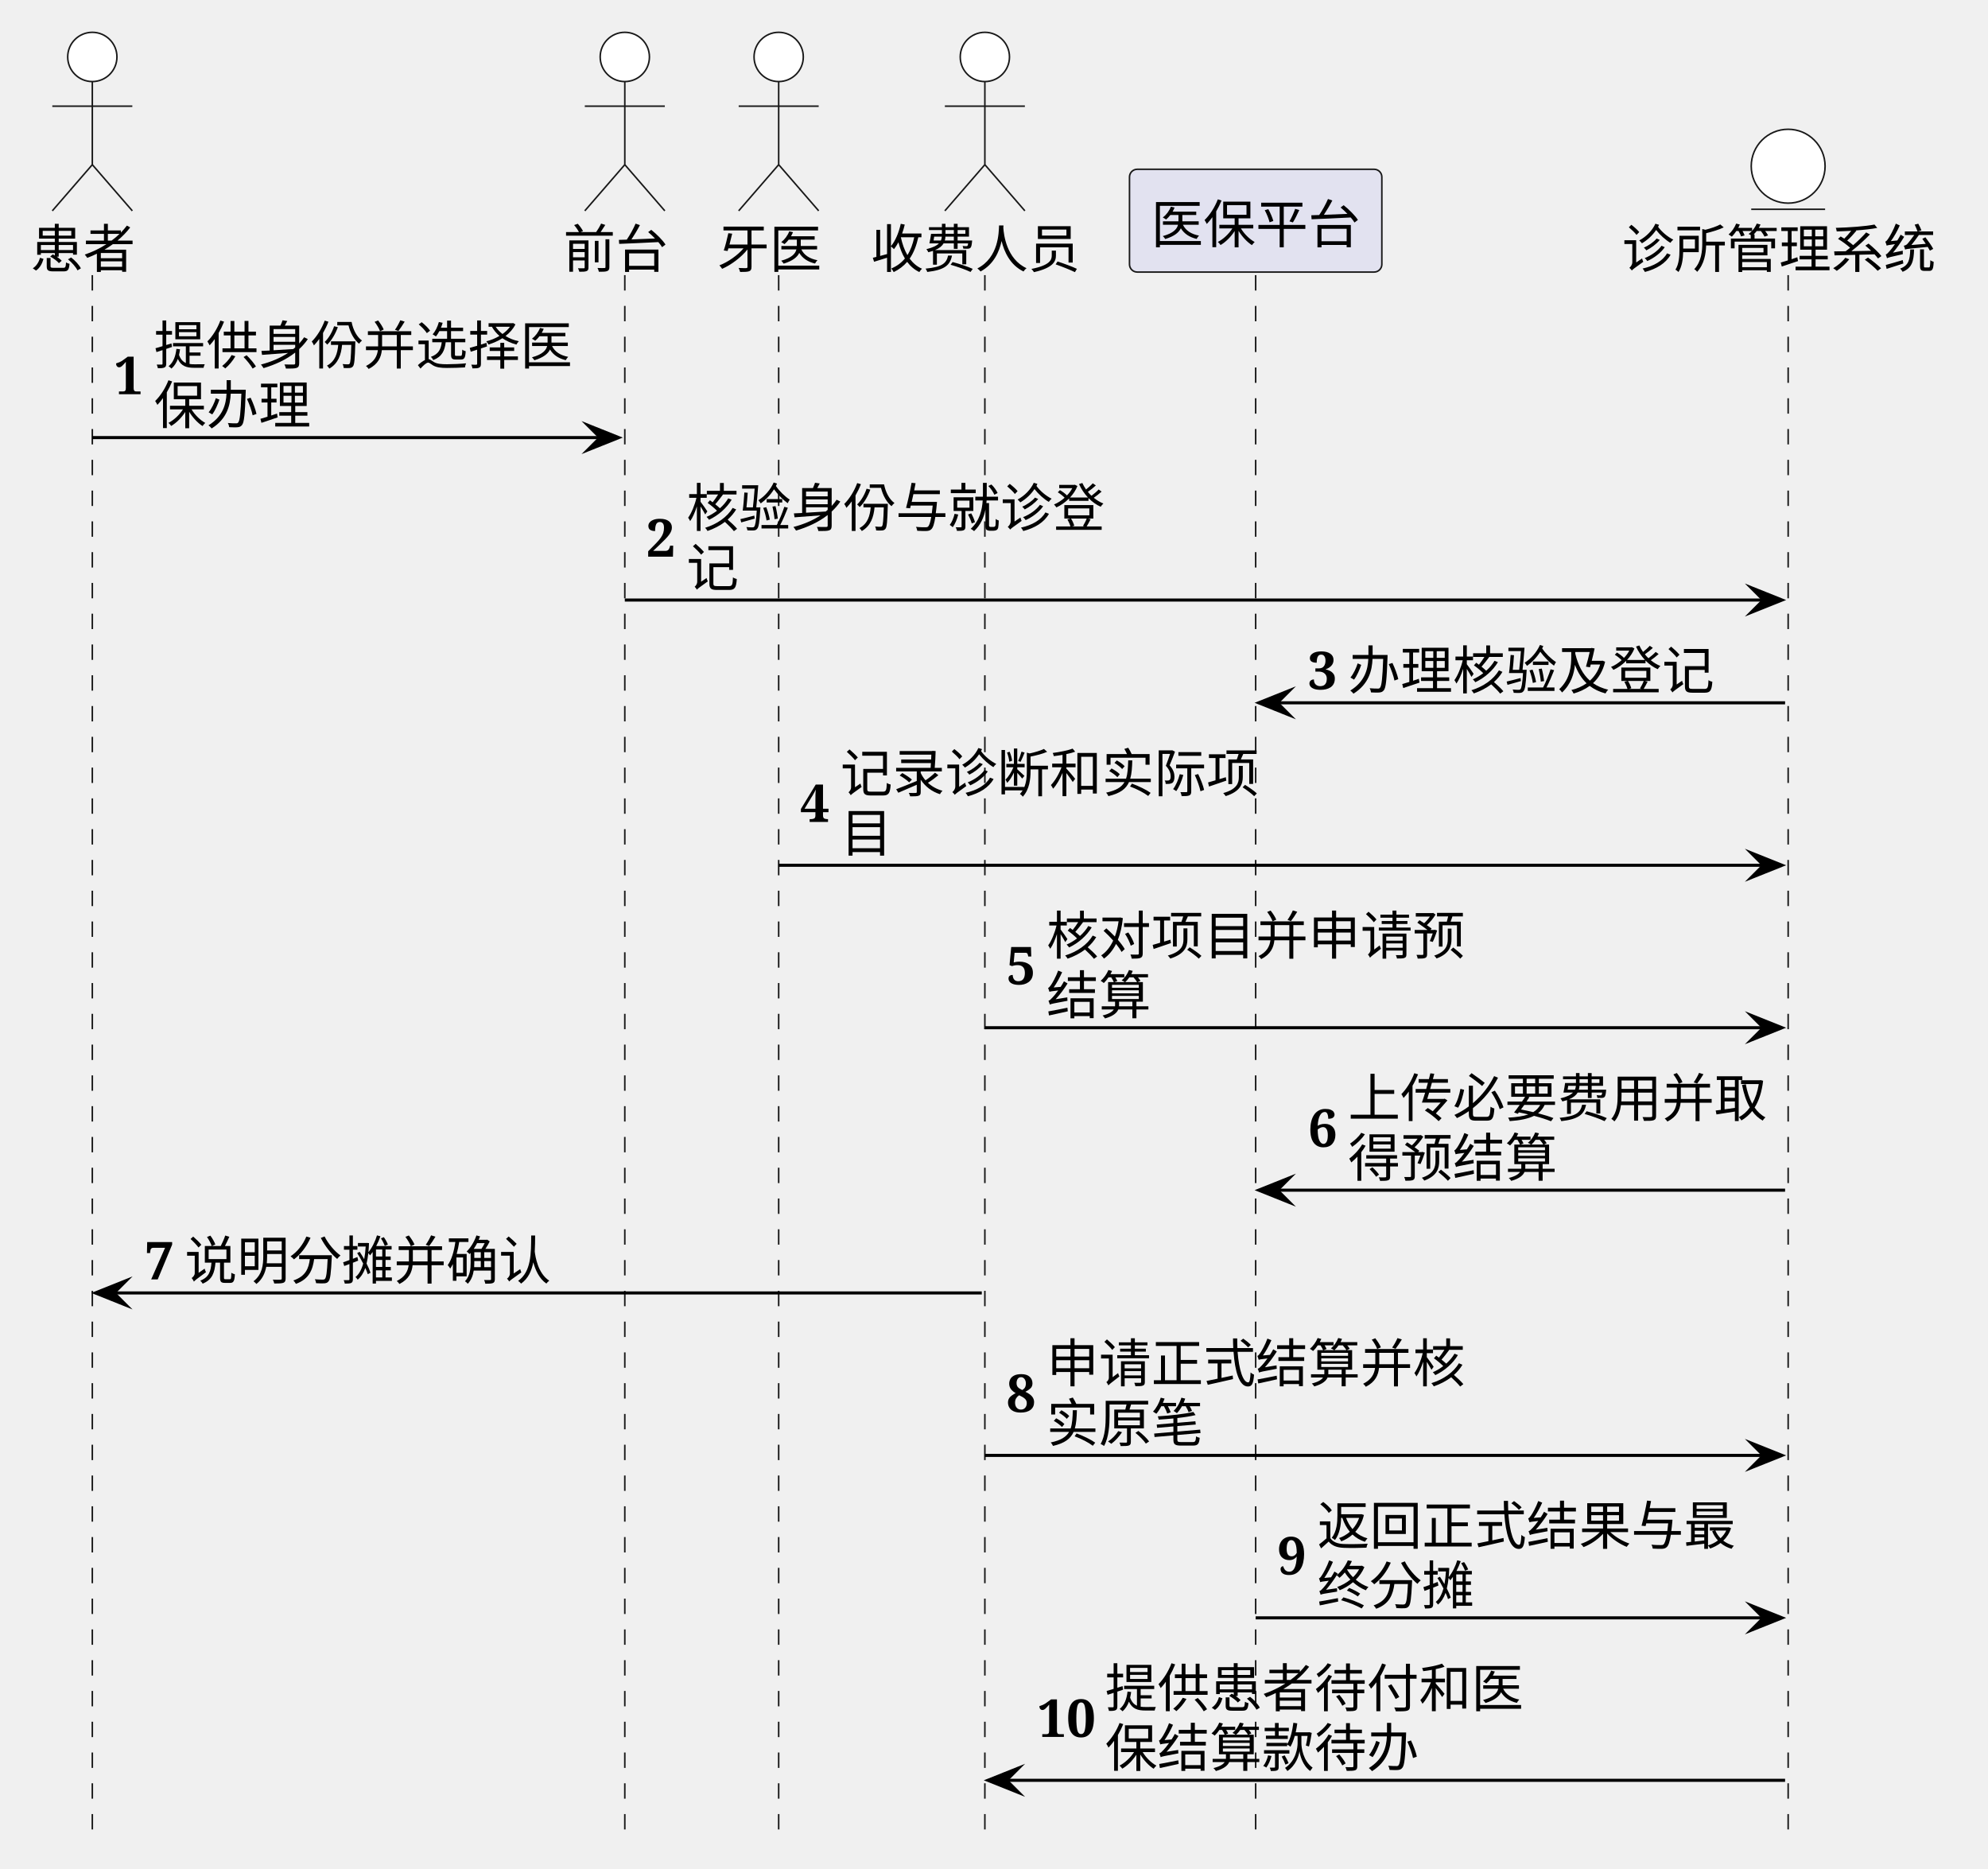
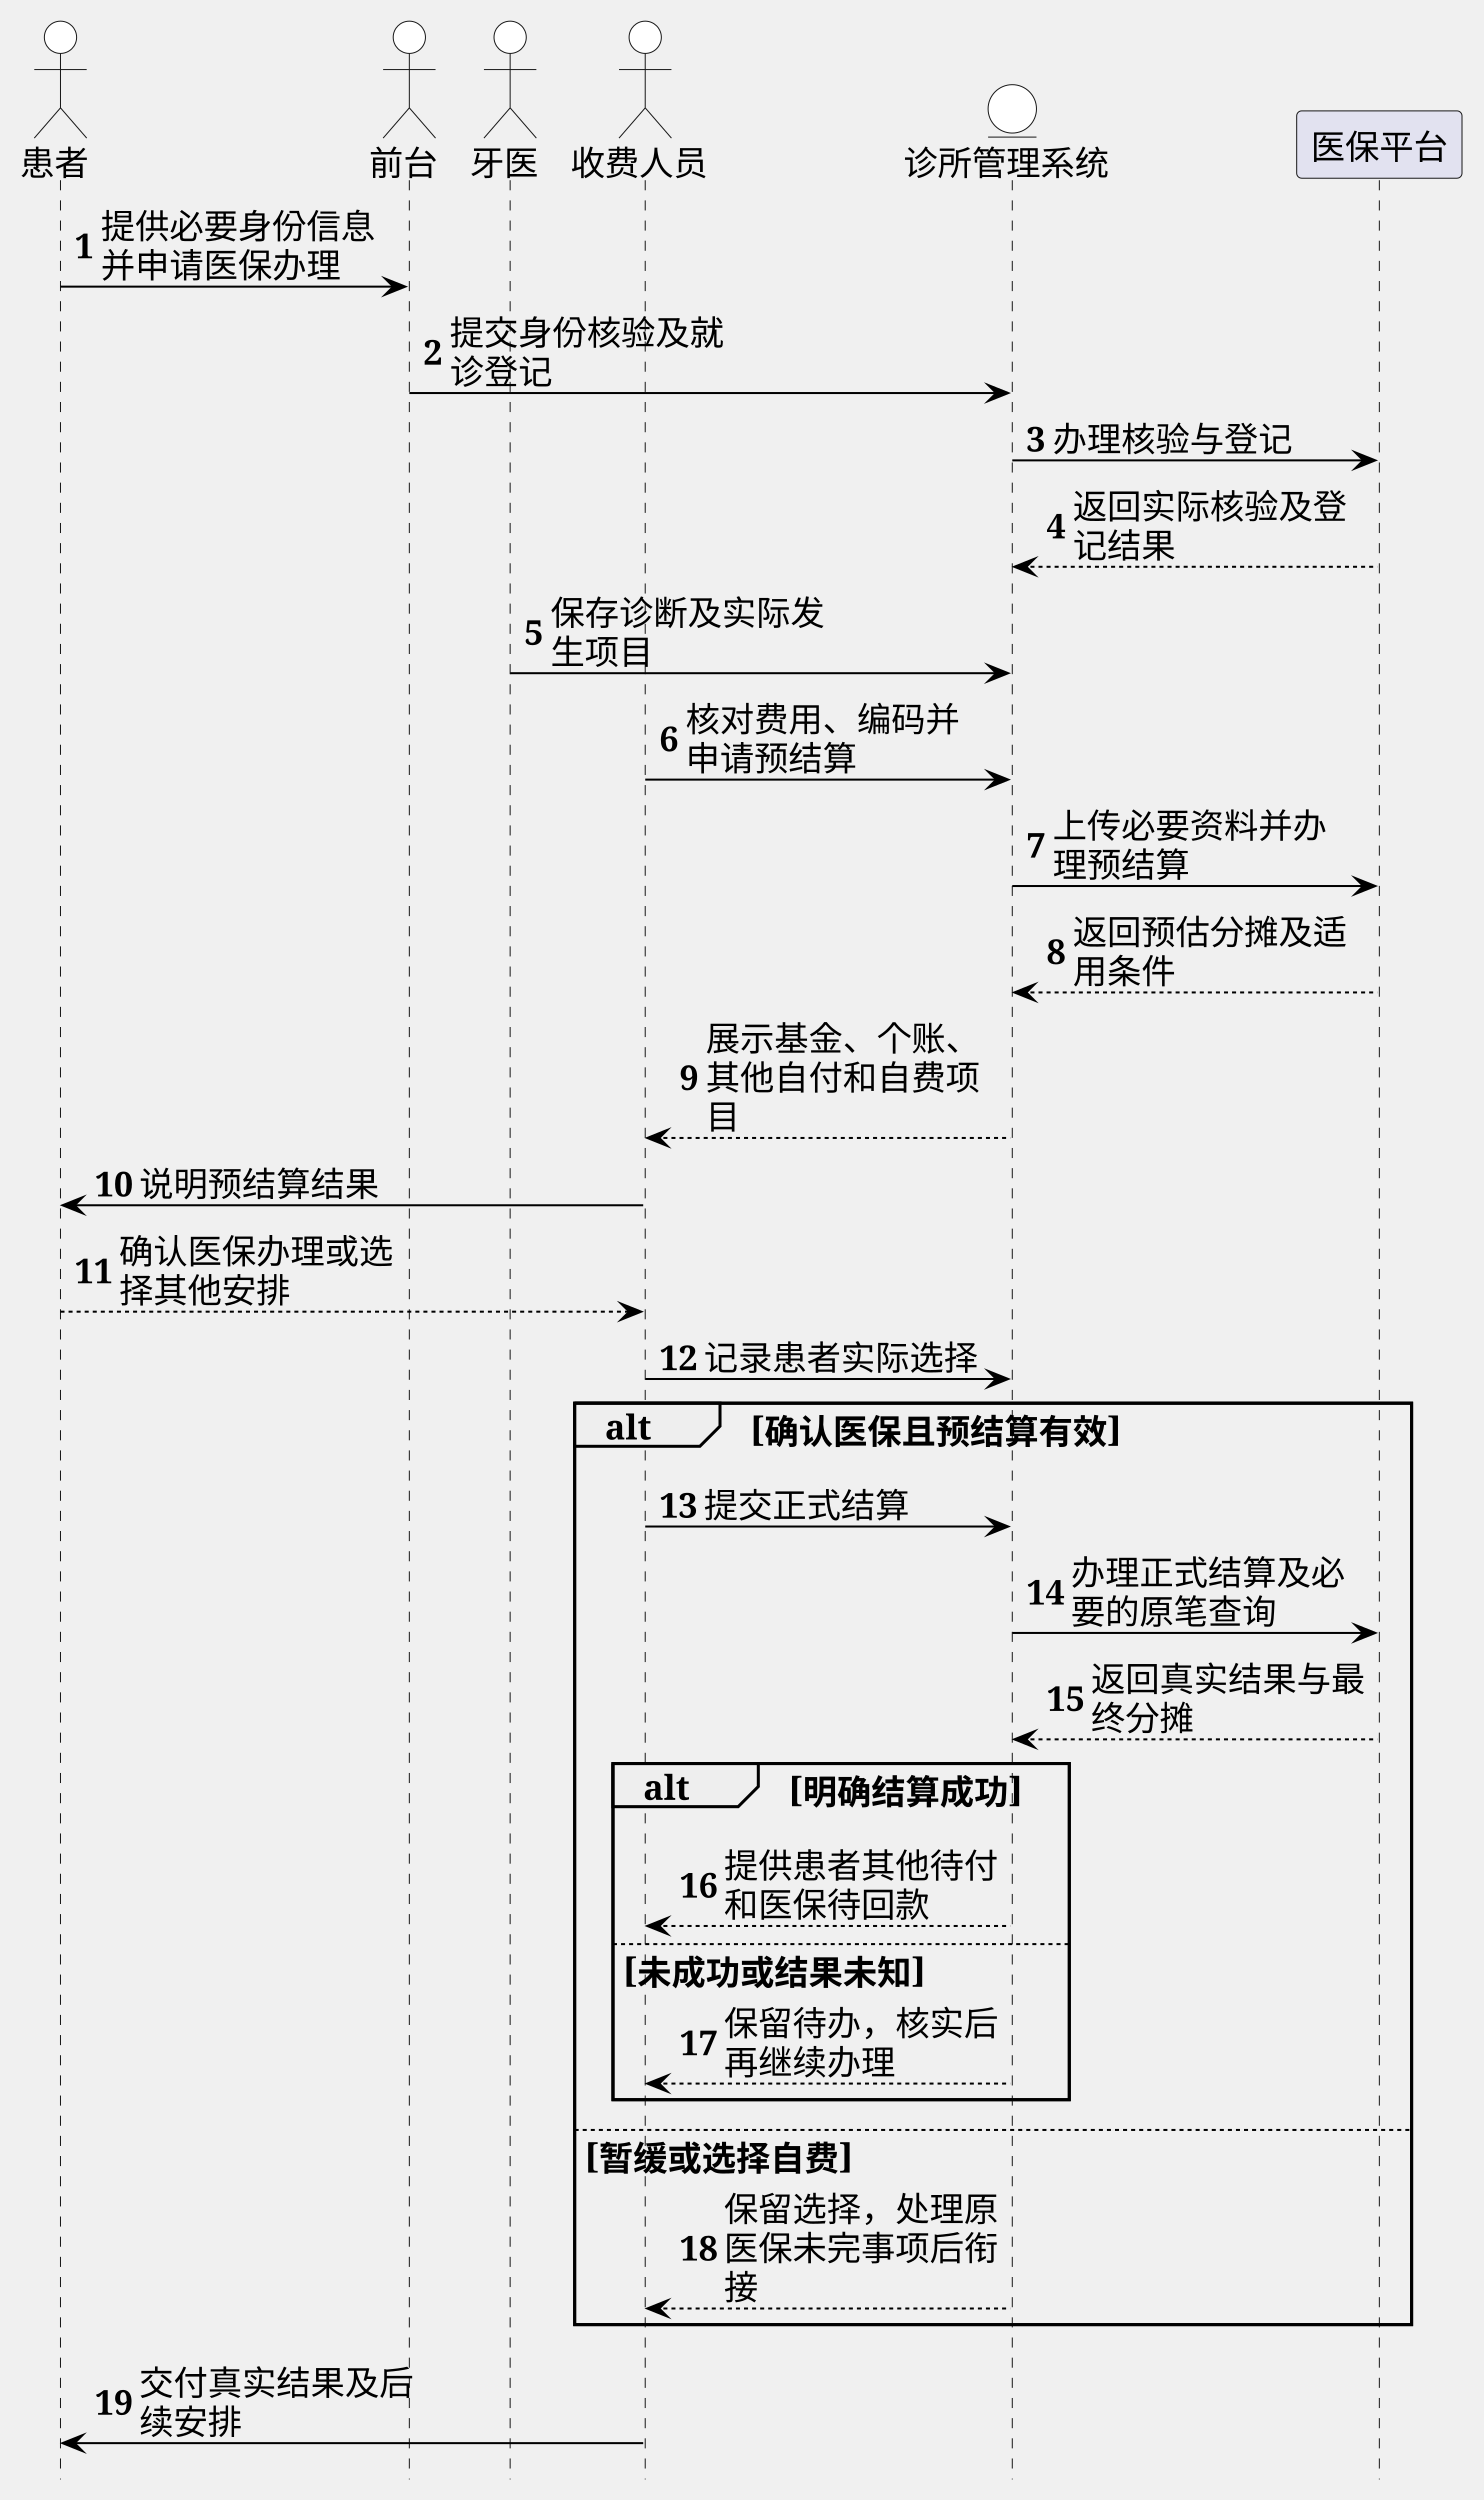
- <svg xmlns="http://www.w3.org/2000/svg" version="1.1" data-diagram-type="SEQUENCE" style="width:646px;height:607px;background:#FFFFFF;" width="646px" height="607px" viewBox="0 0 646 607" zoomAndPan="magnify" preserveAspectRatio="none" contentStyleType="text/css">
+ <svg xmlns="http://www.w3.org/2000/svg" version="1.1" data-diagram-type="SEQUENCE" style="width:736px;height:1240px;background:#FFFFFF;" width="736px" height="1240px" viewBox="0 0 736 1240" zoomAndPan="magnify" preserveAspectRatio="none" contentStyleType="text/css">
  <defs />
  <g font-family="sans-serif" lengthAdjust="spacing">
-     <g>
-       <rect x="26.5" y="89.391" width="8" height="507.031" fill="#000" fill-opacity="0" />
-       <line x1="30" y1="89.391" x2="30" y2="596.422" style="stroke:#181818;stroke-width:0.5;stroke-dasharray:5,5;" />
-     </g>
-     <g>
-       <rect x="199.531" y="89.391" width="8" height="507.031" fill="#000" fill-opacity="0" />
-       <line x1="203.031" y1="89.391" x2="203.031" y2="596.422" style="stroke:#181818;stroke-width:0.5;stroke-dasharray:5,5;" />
-     </g>
-     <g>
-       <rect x="249.531" y="89.391" width="8" height="507.031" fill="#000" fill-opacity="0" />
-       <line x1="253.031" y1="89.391" x2="253.031" y2="596.422" style="stroke:#181818;stroke-width:0.5;stroke-dasharray:5,5;" />
-     </g>
-     <g>
-       <rect x="316.531" y="89.391" width="8" height="507.031" fill="#000" fill-opacity="0" />
-       <line x1="320.031" y1="89.391" x2="320.031" y2="596.422" style="stroke:#181818;stroke-width:0.5;stroke-dasharray:5,5;" />
-     </g>
-     <g>
-       <rect x="404.531" y="89.391" width="8" height="507.031" fill="#000" fill-opacity="0" />
-       <line x1="408.031" y1="89.391" x2="408.031" y2="596.422" style="stroke:#181818;stroke-width:0.5;stroke-dasharray:5,5;" />
-     </g>
-     <g>
-       <rect x="577.563" y="89.391" width="8" height="507.031" fill="#000" fill-opacity="0" />
-       <line x1="581.063" y1="89.391" x2="581.063" y2="596.422" style="stroke:#181818;stroke-width:0.5;stroke-dasharray:5,5;" />
+     <rect x="285.031" y="695.984" width="415.125" height="457.031" fill="none" style="stroke:#000;stroke-width:1.5;" />
+     <rect x="304.031" y="874.719" width="226.344" height="166.734" fill="none" style="stroke:#000;stroke-width:1.5;" />
+     <g>
+       <rect x="26.5" y="89.391" width="8" height="1140.406" fill="#000" fill-opacity="0" />
+       <line x1="30" y1="89.391" x2="30" y2="1229.797" style="stroke:#181818;stroke-width:0.5;stroke-dasharray:5,5;" />
+     </g>
+     <g>
+       <rect x="199.531" y="89.391" width="8" height="1140.406" fill="#000" fill-opacity="0" />
+       <line x1="203.031" y1="89.391" x2="203.031" y2="1229.797" style="stroke:#181818;stroke-width:0.5;stroke-dasharray:5,5;" />
+     </g>
+     <g>
+       <rect x="249.531" y="89.391" width="8" height="1140.406" fill="#000" fill-opacity="0" />
+       <line x1="253.031" y1="89.391" x2="253.031" y2="1229.797" style="stroke:#181818;stroke-width:0.5;stroke-dasharray:5,5;" />
+     </g>
+     <g>
+       <rect x="316.531" y="89.391" width="8" height="1140.406" fill="#000" fill-opacity="0" />
+       <line x1="320.031" y1="89.391" x2="320.031" y2="1229.797" style="stroke:#181818;stroke-width:0.5;stroke-dasharray:5,5;" />
+     </g>
+     <g>
+       <rect x="498.594" y="89.391" width="8" height="1140.406" fill="#000" fill-opacity="0" />
+       <line x1="502.094" y1="89.391" x2="502.094" y2="1229.797" style="stroke:#181818;stroke-width:0.5;stroke-dasharray:5,5;" />
+     </g>
+     <g>
+       <rect x="680.656" y="89.391" width="8" height="1140.406" fill="#000" fill-opacity="0" />
+       <line x1="684.156" y1="89.391" x2="684.156" y2="1229.797" style="stroke:#181818;stroke-width:0.5;stroke-dasharray:5,5;" />
    </g>
    <text x="10" y="87" fill="#000" font-size="17" textLength="34" font-family="SimSun">患者</text>
    <ellipse cx="30" cy="18.5" rx="8" ry="8" fill="#FFF" style="stroke:#181818;stroke-width:0.5;" />
    <path d="M30,26.5 L30,53.5 M17,34.5 L43,34.5 M30,53.5 L17,68.5 M30,53.5 L43,68.5" style="stroke:#181818;stroke-width:0.5;" fill="none" />
    <text x="183.031" y="87" fill="#000" font-size="17" textLength="34" font-family="SimSun">前台</text>
    <ellipse cx="203.031" cy="18.5" rx="8" ry="8" fill="#FFF" style="stroke:#181818;stroke-width:0.5;" />
    <path d="M203.031,26.5 L203.031,53.5 M190.031,34.5 L216.031,34.5 M203.031,53.5 L190.031,68.5 M203.031,53.5 L216.031,68.5" style="stroke:#181818;stroke-width:0.5;" fill="none" />
    <text x="233.031" y="87" fill="#000" font-size="17" textLength="34" font-family="SimSun">牙医</text>
    <ellipse cx="253.031" cy="18.5" rx="8" ry="8" fill="#FFF" style="stroke:#181818;stroke-width:0.5;" />
    <path d="M253.031,26.5 L253.031,53.5 M240.031,34.5 L266.031,34.5 M253.031,53.5 L240.031,68.5 M253.031,53.5 L266.031,68.5" style="stroke:#181818;stroke-width:0.5;" fill="none" />
    <text x="283.031" y="87" fill="#000" font-size="17" textLength="68" font-family="SimSun">收费人员</text>
    <ellipse cx="320.031" cy="18.5" rx="8" ry="8" fill="#FFF" style="stroke:#181818;stroke-width:0.5;" />
    <path d="M320.031,26.5 L320.031,53.5 M307.031,34.5 L333.031,34.5 M320.031,53.5 L307.031,68.5 M320.031,53.5 L333.031,68.5" style="stroke:#181818;stroke-width:0.5;" fill="none" />
-     <rect x="367.031" y="55" width="82" height="33.391" fill="#E2E2F0" style="stroke:#181818;stroke-width:0.5;" rx="2.5" ry="2.5" />
-     <text x="374.031" y="79" fill="#000" font-size="17" textLength="68" font-family="SimSun">医保平台</text>
-     <text x="527.063" y="87" fill="#000" font-size="17" textLength="102" font-family="SimSun">诊所管理系统</text>
-     <ellipse cx="581.063" cy="54" rx="12" ry="12" fill="#FFF" style="stroke:#181818;stroke-width:0.5;" />
-     <line x1="569.063" y1="68" x2="593.063" y2="68" style="stroke:#181818;stroke-width:0.5;" />
+     <text x="448.094" y="87" fill="#000" font-size="17" textLength="102" font-family="SimSun">诊所管理系统</text>
+     <ellipse cx="502.094" cy="54" rx="12" ry="12" fill="#FFF" style="stroke:#181818;stroke-width:0.5;" />
+     <line x1="490.094" y1="68" x2="514.094" y2="68" style="stroke:#181818;stroke-width:0.5;" />
+     <rect x="643.156" y="55" width="82" height="33.391" fill="#E2E2F0" style="stroke:#181818;stroke-width:0.5;" rx="2.5" ry="2.5" />
+     <text x="650.156" y="79" fill="#000" font-size="17" textLength="68" font-family="SimSun">医保平台</text>
    <polygon points="191.031,138.172,201.031,142.172,191.031,146.172,195.031,142.172" fill="#000" style="stroke:#000;stroke-width:1;stroke-linejoin:miter;stroke-miterlimit:10;" />
    <line x1="30" y1="142.172" x2="197.031" y2="142.172" style="stroke:#000;stroke-width:1;" />
    <text x="37" y="128.086" fill="#000" font-size="17" font-weight="700" font-family="SimSun">1</text>
    <text x="50.031" y="118.391" fill="#000" font-size="17" font-family="SimSun">提</text>
    <text x="67.031" y="118.391" fill="#000" font-size="17" font-family="SimSun">供</text>
-     <text x="84.031" y="118.391" fill="#000" font-size="17" font-family="SimSun">身</text>
-     <text x="101.031" y="118.391" fill="#000" font-size="17" font-family="SimSun">份</text>
-     <text x="118.031" y="118.391" fill="#000" font-size="17" font-family="SimSun">并</text>
-     <text x="135.031" y="118.391" fill="#000" font-size="17" font-family="SimSun">选</text>
-     <text x="152.031" y="118.391" fill="#000" font-size="17" font-family="SimSun">择</text>
-     <text x="169.031" y="118.391" fill="#000" font-size="17" font-family="SimSun">医</text>
-     <text x="50.031" y="137.781" fill="#000" font-size="17" font-family="SimSun">保</text>
-     <text x="67.031" y="137.781" fill="#000" font-size="17" font-family="SimSun">办</text>
-     <text x="84.031" y="137.781" fill="#000" font-size="17" font-family="SimSun">理</text>
-     <polygon points="569.063,190.953,579.063,194.953,569.063,198.953,573.063,194.953" fill="#000" style="stroke:#000;stroke-width:1;stroke-linejoin:miter;stroke-miterlimit:10;" />
-     <line x1="203.031" y1="194.953" x2="575.063" y2="194.953" style="stroke:#000;stroke-width:1;" />
+     <text x="84.031" y="118.391" fill="#000" font-size="17" font-family="SimSun">必</text>
+     <text x="101.031" y="118.391" fill="#000" font-size="17" font-family="SimSun">要</text>
+     <text x="118.031" y="118.391" fill="#000" font-size="17" font-family="SimSun">身</text>
+     <text x="135.031" y="118.391" fill="#000" font-size="17" font-family="SimSun">份</text>
+     <text x="152.031" y="118.391" fill="#000" font-size="17" font-family="SimSun">信</text>
+     <text x="169.031" y="118.391" fill="#000" font-size="17" font-family="SimSun">息</text>
+     <text x="50.031" y="137.781" fill="#000" font-size="17" font-family="SimSun">并</text>
+     <text x="67.031" y="137.781" fill="#000" font-size="17" font-family="SimSun">申</text>
+     <text x="84.031" y="137.781" fill="#000" font-size="17" font-family="SimSun">请</text>
+     <text x="101.031" y="137.781" fill="#000" font-size="17" font-family="SimSun">医</text>
+     <text x="118.031" y="137.781" fill="#000" font-size="17" font-family="SimSun">保</text>
+     <text x="135.031" y="137.781" fill="#000" font-size="17" font-family="SimSun">办</text>
+     <text x="152.031" y="137.781" fill="#000" font-size="17" font-family="SimSun">理</text>
+     <polygon points="490.094,190.953,500.094,194.953,490.094,198.953,494.094,194.953" fill="#000" style="stroke:#000;stroke-width:1;stroke-linejoin:miter;stroke-miterlimit:10;" />
+     <line x1="203.031" y1="194.953" x2="496.094" y2="194.953" style="stroke:#000;stroke-width:1;" />
    <text x="210.031" y="180.867" fill="#000" font-size="17" font-weight="700" font-family="SimSun">2</text>
-     <text x="223.063" y="171.172" fill="#000" font-size="17" font-family="SimSun">核</text>
-     <text x="240.063" y="171.172" fill="#000" font-size="17" font-family="SimSun">验</text>
+     <text x="223.063" y="171.172" fill="#000" font-size="17" font-family="SimSun">提</text>
+     <text x="240.063" y="171.172" fill="#000" font-size="17" font-family="SimSun">交</text>
    <text x="257.063" y="171.172" fill="#000" font-size="17" font-family="SimSun">身</text>
    <text x="274.063" y="171.172" fill="#000" font-size="17" font-family="SimSun">份</text>
-     <text x="291.063" y="171.172" fill="#000" font-size="17" font-family="SimSun">与</text>
-     <text x="308.063" y="171.172" fill="#000" font-size="17" font-family="SimSun">就</text>
-     <text x="325.063" y="171.172" fill="#000" font-size="17" font-family="SimSun">诊</text>
-     <text x="342.063" y="171.172" fill="#000" font-size="17" font-family="SimSun">登</text>
-     <text x="223.063" y="190.563" fill="#000" font-size="17" font-family="SimSun">记</text>
-     <polygon points="419.031,224.344,409.031,228.344,419.031,232.344,415.031,228.344" fill="#000" style="stroke:#000;stroke-width:1;stroke-linejoin:miter;stroke-miterlimit:10;" />
-     <line x1="413.031" y1="228.344" x2="580.063" y2="228.344" style="stroke:#000;stroke-width:1;" />
-     <text x="425.031" y="223.953" fill="#000" font-size="17" font-weight="700" font-family="SimSun">3</text>
-     <text x="438.063" y="223.953" fill="#000" font-size="17" font-family="SimSun">办</text>
-     <text x="455.063" y="223.953" fill="#000" font-size="17" font-family="SimSun">理</text>
-     <text x="472.063" y="223.953" fill="#000" font-size="17" font-family="SimSun">核</text>
-     <text x="489.063" y="223.953" fill="#000" font-size="17" font-family="SimSun">验</text>
-     <text x="506.063" y="223.953" fill="#000" font-size="17" font-family="SimSun">及</text>
-     <text x="523.063" y="223.953" fill="#000" font-size="17" font-family="SimSun">登</text>
-     <text x="540.063" y="223.953" fill="#000" font-size="17" font-family="SimSun">记</text>
-     <polygon points="569.063,277.125,579.063,281.125,569.063,285.125,573.063,281.125" fill="#000" style="stroke:#000;stroke-width:1;stroke-linejoin:miter;stroke-miterlimit:10;" />
-     <line x1="253.031" y1="281.125" x2="575.063" y2="281.125" style="stroke:#000;stroke-width:1;" />
-     <text x="260.031" y="267.039" fill="#000" font-size="17" font-weight="700" font-family="SimSun">4</text>
-     <text x="273.063" y="257.344" fill="#000" font-size="17" font-family="SimSun">记</text>
-     <text x="290.063" y="257.344" fill="#000" font-size="17" font-family="SimSun">录</text>
-     <text x="307.063" y="257.344" fill="#000" font-size="17" font-family="SimSun">诊</text>
-     <text x="324.063" y="257.344" fill="#000" font-size="17" font-family="SimSun">断</text>
-     <text x="341.063" y="257.344" fill="#000" font-size="17" font-family="SimSun">和</text>
-     <text x="358.063" y="257.344" fill="#000" font-size="17" font-family="SimSun">实</text>
-     <text x="375.063" y="257.344" fill="#000" font-size="17" font-family="SimSun">际</text>
-     <text x="392.063" y="257.344" fill="#000" font-size="17" font-family="SimSun">项</text>
-     <text x="273.063" y="276.734" fill="#000" font-size="17" font-family="SimSun">目</text>
-     <polygon points="569.063,329.906,579.063,333.906,569.063,337.906,573.063,333.906" fill="#000" style="stroke:#000;stroke-width:1;stroke-linejoin:miter;stroke-miterlimit:10;" />
-     <line x1="320.031" y1="333.906" x2="575.063" y2="333.906" style="stroke:#000;stroke-width:1;" />
-     <text x="327.031" y="319.82" fill="#000" font-size="17" font-weight="700" font-family="SimSun">5</text>
-     <text x="340.063" y="310.125" fill="#000" font-size="17" font-family="SimSun">核</text>
-     <text x="357.063" y="310.125" fill="#000" font-size="17" font-family="SimSun">对</text>
-     <text x="374.063" y="310.125" fill="#000" font-size="17" font-family="SimSun">项</text>
-     <text x="391.063" y="310.125" fill="#000" font-size="17" font-family="SimSun">目</text>
-     <text x="408.063" y="310.125" fill="#000" font-size="17" font-family="SimSun">并</text>
-     <text x="425.063" y="310.125" fill="#000" font-size="17" font-family="SimSun">申</text>
-     <text x="442.063" y="310.125" fill="#000" font-size="17" font-family="SimSun">请</text>
-     <text x="459.063" y="310.125" fill="#000" font-size="17" font-family="SimSun">预</text>
-     <text x="340.063" y="329.516" fill="#000" font-size="17" font-family="SimSun">结</text>
-     <text x="357.063" y="329.516" fill="#000" font-size="17" font-family="SimSun">算</text>
-     <polygon points="419.031,382.688,409.031,386.688,419.031,390.688,415.031,386.688" fill="#000" style="stroke:#000;stroke-width:1;stroke-linejoin:miter;stroke-miterlimit:10;" />
-     <line x1="413.031" y1="386.688" x2="580.063" y2="386.688" style="stroke:#000;stroke-width:1;" />
-     <text x="425.031" y="372.602" fill="#000" font-size="17" font-weight="700" font-family="SimSun">6</text>
-     <text x="438.063" y="362.906" fill="#000" font-size="17" font-family="SimSun">上</text>
-     <text x="455.063" y="362.906" fill="#000" font-size="17" font-family="SimSun">传</text>
-     <text x="472.063" y="362.906" fill="#000" font-size="17" font-family="SimSun">必</text>
-     <text x="489.063" y="362.906" fill="#000" font-size="17" font-family="SimSun">要</text>
-     <text x="506.063" y="362.906" fill="#000" font-size="17" font-family="SimSun">费</text>
-     <text x="523.063" y="362.906" fill="#000" font-size="17" font-family="SimSun">用</text>
-     <text x="540.063" y="362.906" fill="#000" font-size="17" font-family="SimSun">并</text>
-     <text x="557.063" y="362.906" fill="#000" font-size="17" font-family="SimSun">取</text>
-     <text x="438.063" y="382.297" fill="#000" font-size="17" font-family="SimSun">得</text>
-     <text x="455.063" y="382.297" fill="#000" font-size="17" font-family="SimSun">预</text>
-     <text x="472.063" y="382.297" fill="#000" font-size="17" font-family="SimSun">结</text>
-     <text x="489.063" y="382.297" fill="#000" font-size="17" font-family="SimSun">算</text>
-     <polygon points="41,416.078,31,420.078,41,424.078,37,420.078" fill="#000" style="stroke:#000;stroke-width:1;stroke-linejoin:miter;stroke-miterlimit:10;" />
-     <line x1="35" y1="420.078" x2="319.031" y2="420.078" style="stroke:#000;stroke-width:1;" />
-     <text x="47" y="415.688" fill="#000" font-size="17" font-weight="700" font-family="SimSun">7</text>
-     <text x="60.031" y="415.688" fill="#000" font-size="17" font-family="SimSun">说</text>
-     <text x="77.031" y="415.688" fill="#000" font-size="17" font-family="SimSun">明</text>
-     <text x="94.031" y="415.688" fill="#000" font-size="17" font-family="SimSun">分</text>
-     <text x="111.031" y="415.688" fill="#000" font-size="17" font-family="SimSun">摊</text>
-     <text x="128.031" y="415.688" fill="#000" font-size="17" font-family="SimSun">并</text>
-     <text x="145.031" y="415.688" fill="#000" font-size="17" font-family="SimSun">确</text>
-     <text x="162.031" y="415.688" fill="#000" font-size="17" font-family="SimSun">认</text>
-     <polygon points="569.063,468.859,579.063,472.859,569.063,476.859,573.063,472.859" fill="#000" style="stroke:#000;stroke-width:1;stroke-linejoin:miter;stroke-miterlimit:10;" />
-     <line x1="320.031" y1="472.859" x2="575.063" y2="472.859" style="stroke:#000;stroke-width:1;" />
-     <text x="327.031" y="458.773" fill="#000" font-size="17" font-weight="700" font-family="SimSun">8</text>
-     <text x="340.063" y="449.078" fill="#000" font-size="17" font-family="SimSun">申</text>
-     <text x="357.063" y="449.078" fill="#000" font-size="17" font-family="SimSun">请</text>
-     <text x="374.063" y="449.078" fill="#000" font-size="17" font-family="SimSun">正</text>
-     <text x="391.063" y="449.078" fill="#000" font-size="17" font-family="SimSun">式</text>
-     <text x="408.063" y="449.078" fill="#000" font-size="17" font-family="SimSun">结</text>
-     <text x="425.063" y="449.078" fill="#000" font-size="17" font-family="SimSun">算</text>
-     <text x="442.063" y="449.078" fill="#000" font-size="17" font-family="SimSun">并</text>
-     <text x="459.063" y="449.078" fill="#000" font-size="17" font-family="SimSun">核</text>
-     <text x="340.063" y="468.469" fill="#000" font-size="17" font-family="SimSun">实</text>
-     <text x="357.063" y="468.469" fill="#000" font-size="17" font-family="SimSun">原</text>
-     <text x="374.063" y="468.469" fill="#000" font-size="17" font-family="SimSun">笔</text>
-     <polygon points="569.063,521.641,579.063,525.641,569.063,529.641,573.063,525.641" fill="#000" style="stroke:#000;stroke-width:1;stroke-linejoin:miter;stroke-miterlimit:10;" />
-     <line x1="408.031" y1="525.641" x2="575.063" y2="525.641" style="stroke:#000;stroke-width:1;" />
-     <text x="415.031" y="511.555" fill="#000" font-size="17" font-weight="700" font-family="SimSun">9</text>
-     <text x="428.063" y="501.859" fill="#000" font-size="17" font-family="SimSun">返</text>
-     <text x="445.063" y="501.859" fill="#000" font-size="17" font-family="SimSun">回</text>
-     <text x="462.063" y="501.859" fill="#000" font-size="17" font-family="SimSun">正</text>
-     <text x="479.063" y="501.859" fill="#000" font-size="17" font-family="SimSun">式</text>
-     <text x="496.063" y="501.859" fill="#000" font-size="17" font-family="SimSun">结</text>
-     <text x="513.063" y="501.859" fill="#000" font-size="17" font-family="SimSun">果</text>
-     <text x="530.063" y="501.859" fill="#000" font-size="17" font-family="SimSun">与</text>
-     <text x="547.063" y="501.859" fill="#000" font-size="17" font-family="SimSun">最</text>
-     <text x="428.063" y="521.25" fill="#000" font-size="17" font-family="SimSun">终</text>
-     <text x="445.063" y="521.25" fill="#000" font-size="17" font-family="SimSun">分</text>
-     <text x="462.063" y="521.25" fill="#000" font-size="17" font-family="SimSun">摊</text>
-     <polygon points="331.031,574.422,321.031,578.422,331.031,582.422,327.031,578.422" fill="#000" style="stroke:#000;stroke-width:1;stroke-linejoin:miter;stroke-miterlimit:10;" />
-     <line x1="325.031" y1="578.422" x2="580.063" y2="578.422" style="stroke:#000;stroke-width:1;" />
-     <text x="337.031" y="564.336" fill="#000" font-size="17" textLength="18.063" font-weight="700" font-family="SimSun">10</text>
-     <text x="359.094" y="554.641" fill="#000" font-size="17" font-family="SimSun">提</text>
-     <text x="376.094" y="554.641" fill="#000" font-size="17" font-family="SimSun">供</text>
-     <text x="393.094" y="554.641" fill="#000" font-size="17" font-family="SimSun">患</text>
-     <text x="410.094" y="554.641" fill="#000" font-size="17" font-family="SimSun">者</text>
-     <text x="427.094" y="554.641" fill="#000" font-size="17" font-family="SimSun">待</text>
-     <text x="444.094" y="554.641" fill="#000" font-size="17" font-family="SimSun">付</text>
-     <text x="461.094" y="554.641" fill="#000" font-size="17" font-family="SimSun">和</text>
-     <text x="478.094" y="554.641" fill="#000" font-size="17" font-family="SimSun">医</text>
-     <text x="359.094" y="574.031" fill="#000" font-size="17" font-family="SimSun">保</text>
-     <text x="376.094" y="574.031" fill="#000" font-size="17" font-family="SimSun">结</text>
-     <text x="393.094" y="574.031" fill="#000" font-size="17" font-family="SimSun">算</text>
-     <text x="410.094" y="574.031" fill="#000" font-size="17" font-family="SimSun">款</text>
-     <text x="427.094" y="574.031" fill="#000" font-size="17" font-family="SimSun">待</text>
-     <text x="444.094" y="574.031" fill="#000" font-size="17" font-family="SimSun">办</text>
+     <text x="291.063" y="171.172" fill="#000" font-size="17" font-family="SimSun">核</text>
+     <text x="308.063" y="171.172" fill="#000" font-size="17" font-family="SimSun">验</text>
+     <text x="325.063" y="171.172" fill="#000" font-size="17" font-family="SimSun">及</text>
+     <text x="342.063" y="171.172" fill="#000" font-size="17" font-family="SimSun">就</text>
+     <text x="223.063" y="190.563" fill="#000" font-size="17" font-family="SimSun">诊</text>
+     <text x="240.063" y="190.563" fill="#000" font-size="17" font-family="SimSun">登</text>
+     <text x="257.063" y="190.563" fill="#000" font-size="17" font-family="SimSun">记</text>
+     <polygon points="672.156,224.344,682.156,228.344,672.156,232.344,676.156,228.344" fill="#000" style="stroke:#000;stroke-width:1;stroke-linejoin:miter;stroke-miterlimit:10;" />
+     <line x1="502.094" y1="228.344" x2="678.156" y2="228.344" style="stroke:#000;stroke-width:1;" />
+     <text x="509.094" y="223.953" fill="#000" font-size="17" font-weight="700" font-family="SimSun">3</text>
+     <text x="522.125" y="223.953" fill="#000" font-size="17" font-family="SimSun">办</text>
+     <text x="539.125" y="223.953" fill="#000" font-size="17" font-family="SimSun">理</text>
+     <text x="556.125" y="223.953" fill="#000" font-size="17" font-family="SimSun">核</text>
+     <text x="573.125" y="223.953" fill="#000" font-size="17" font-family="SimSun">验</text>
+     <text x="590.125" y="223.953" fill="#000" font-size="17" font-family="SimSun">与</text>
+     <text x="607.125" y="223.953" fill="#000" font-size="17" font-family="SimSun">登</text>
+     <text x="624.125" y="223.953" fill="#000" font-size="17" font-family="SimSun">记</text>
+     <polygon points="513.094,277.125,503.094,281.125,513.094,285.125,509.094,281.125" fill="#000" style="stroke:#000;stroke-width:1;stroke-linejoin:miter;stroke-miterlimit:10;" />
+     <line x1="507.094" y1="281.125" x2="683.156" y2="281.125" style="stroke:#000;stroke-width:1;stroke-dasharray:2,2;" />
+     <text x="519.094" y="267.039" fill="#000" font-size="17" font-weight="700" font-family="SimSun">4</text>
+     <text x="532.125" y="257.344" fill="#000" font-size="17" font-family="SimSun">返</text>
+     <text x="549.125" y="257.344" fill="#000" font-size="17" font-family="SimSun">回</text>
+     <text x="566.125" y="257.344" fill="#000" font-size="17" font-family="SimSun">实</text>
+     <text x="583.125" y="257.344" fill="#000" font-size="17" font-family="SimSun">际</text>
+     <text x="600.125" y="257.344" fill="#000" font-size="17" font-family="SimSun">核</text>
+     <text x="617.125" y="257.344" fill="#000" font-size="17" font-family="SimSun">验</text>
+     <text x="634.125" y="257.344" fill="#000" font-size="17" font-family="SimSun">及</text>
+     <text x="651.125" y="257.344" fill="#000" font-size="17" font-family="SimSun">登</text>
+     <text x="532.125" y="276.734" fill="#000" font-size="17" font-family="SimSun">记</text>
+     <text x="549.125" y="276.734" fill="#000" font-size="17" font-family="SimSun">结</text>
+     <text x="566.125" y="276.734" fill="#000" font-size="17" font-family="SimSun">果</text>
+     <polygon points="490.094,329.906,500.094,333.906,490.094,337.906,494.094,333.906" fill="#000" style="stroke:#000;stroke-width:1;stroke-linejoin:miter;stroke-miterlimit:10;" />
+     <line x1="253.031" y1="333.906" x2="496.094" y2="333.906" style="stroke:#000;stroke-width:1;" />
+     <text x="260.031" y="319.82" fill="#000" font-size="17" font-weight="700" font-family="SimSun">5</text>
+     <text x="273.063" y="310.125" fill="#000" font-size="17" font-family="SimSun">保</text>
+     <text x="290.063" y="310.125" fill="#000" font-size="17" font-family="SimSun">存</text>
+     <text x="307.063" y="310.125" fill="#000" font-size="17" font-family="SimSun">诊</text>
+     <text x="324.063" y="310.125" fill="#000" font-size="17" font-family="SimSun">断</text>
+     <text x="341.063" y="310.125" fill="#000" font-size="17" font-family="SimSun">及</text>
+     <text x="358.063" y="310.125" fill="#000" font-size="17" font-family="SimSun">实</text>
+     <text x="375.063" y="310.125" fill="#000" font-size="17" font-family="SimSun">际</text>
+     <text x="392.063" y="310.125" fill="#000" font-size="17" font-family="SimSun">发</text>
+     <text x="273.063" y="329.516" fill="#000" font-size="17" font-family="SimSun">生</text>
+     <text x="290.063" y="329.516" fill="#000" font-size="17" font-family="SimSun">项</text>
+     <text x="307.063" y="329.516" fill="#000" font-size="17" font-family="SimSun">目</text>
+     <polygon points="490.094,382.688,500.094,386.688,490.094,390.688,494.094,386.688" fill="#000" style="stroke:#000;stroke-width:1;stroke-linejoin:miter;stroke-miterlimit:10;" />
+     <line x1="320.031" y1="386.688" x2="496.094" y2="386.688" style="stroke:#000;stroke-width:1;" />
+     <text x="327.031" y="372.602" fill="#000" font-size="17" font-weight="700" font-family="SimSun">6</text>
+     <text x="340.063" y="362.906" fill="#000" font-size="17" font-family="SimSun">核</text>
+     <text x="357.063" y="362.906" fill="#000" font-size="17" font-family="SimSun">对</text>
+     <text x="374.063" y="362.906" fill="#000" font-size="17" font-family="SimSun">费</text>
+     <text x="391.063" y="362.906" fill="#000" font-size="17" font-family="SimSun">用</text>
+     <text x="408.063" y="362.906" fill="#000" font-size="17" font-family="SimSun">、</text>
+     <text x="425.063" y="362.906" fill="#000" font-size="17" font-family="SimSun">编</text>
+     <text x="442.063" y="362.906" fill="#000" font-size="17" font-family="SimSun">码</text>
+     <text x="459.063" y="362.906" fill="#000" font-size="17" font-family="SimSun">并</text>
+     <text x="340.063" y="382.297" fill="#000" font-size="17" font-family="SimSun">申</text>
+     <text x="357.063" y="382.297" fill="#000" font-size="17" font-family="SimSun">请</text>
+     <text x="374.063" y="382.297" fill="#000" font-size="17" font-family="SimSun">预</text>
+     <text x="391.063" y="382.297" fill="#000" font-size="17" font-family="SimSun">结</text>
+     <text x="408.063" y="382.297" fill="#000" font-size="17" font-family="SimSun">算</text>
+     <polygon points="672.156,435.469,682.156,439.469,672.156,443.469,676.156,439.469" fill="#000" style="stroke:#000;stroke-width:1;stroke-linejoin:miter;stroke-miterlimit:10;" />
+     <line x1="502.094" y1="439.469" x2="678.156" y2="439.469" style="stroke:#000;stroke-width:1;" />
+     <text x="509.094" y="425.383" fill="#000" font-size="17" font-weight="700" font-family="SimSun">7</text>
+     <text x="522.125" y="415.688" fill="#000" font-size="17" font-family="SimSun">上</text>
+     <text x="539.125" y="415.688" fill="#000" font-size="17" font-family="SimSun">传</text>
+     <text x="556.125" y="415.688" fill="#000" font-size="17" font-family="SimSun">必</text>
+     <text x="573.125" y="415.688" fill="#000" font-size="17" font-family="SimSun">要</text>
+     <text x="590.125" y="415.688" fill="#000" font-size="17" font-family="SimSun">资</text>
+     <text x="607.125" y="415.688" fill="#000" font-size="17" font-family="SimSun">料</text>
+     <text x="624.125" y="415.688" fill="#000" font-size="17" font-family="SimSun">并</text>
+     <text x="641.125" y="415.688" fill="#000" font-size="17" font-family="SimSun">办</text>
+     <text x="522.125" y="435.078" fill="#000" font-size="17" font-family="SimSun">理</text>
+     <text x="539.125" y="435.078" fill="#000" font-size="17" font-family="SimSun">预</text>
+     <text x="556.125" y="435.078" fill="#000" font-size="17" font-family="SimSun">结</text>
+     <text x="573.125" y="435.078" fill="#000" font-size="17" font-family="SimSun">算</text>
+     <polygon points="513.094,488.25,503.094,492.25,513.094,496.25,509.094,492.25" fill="#000" style="stroke:#000;stroke-width:1;stroke-linejoin:miter;stroke-miterlimit:10;" />
+     <line x1="507.094" y1="492.25" x2="683.156" y2="492.25" style="stroke:#000;stroke-width:1;stroke-dasharray:2,2;" />
+     <text x="519.094" y="478.164" fill="#000" font-size="17" font-weight="700" font-family="SimSun">8</text>
+     <text x="532.125" y="468.469" fill="#000" font-size="17" font-family="SimSun">返</text>
+     <text x="549.125" y="468.469" fill="#000" font-size="17" font-family="SimSun">回</text>
+     <text x="566.125" y="468.469" fill="#000" font-size="17" font-family="SimSun">预</text>
+     <text x="583.125" y="468.469" fill="#000" font-size="17" font-family="SimSun">估</text>
+     <text x="600.125" y="468.469" fill="#000" font-size="17" font-family="SimSun">分</text>
+     <text x="617.125" y="468.469" fill="#000" font-size="17" font-family="SimSun">摊</text>
+     <text x="634.125" y="468.469" fill="#000" font-size="17" font-family="SimSun">及</text>
+     <text x="651.125" y="468.469" fill="#000" font-size="17" font-family="SimSun">适</text>
+     <text x="532.125" y="487.859" fill="#000" font-size="17" font-family="SimSun">用</text>
+     <text x="549.125" y="487.859" fill="#000" font-size="17" font-family="SimSun">条</text>
+     <text x="566.125" y="487.859" fill="#000" font-size="17" font-family="SimSun">件</text>
+     <polygon points="331.031,560.422,321.031,564.422,331.031,568.422,327.031,564.422" fill="#000" style="stroke:#000;stroke-width:1;stroke-linejoin:miter;stroke-miterlimit:10;" />
+     <line x1="325.031" y1="564.422" x2="501.094" y2="564.422" style="stroke:#000;stroke-width:1;stroke-dasharray:2,2;" />
+     <text x="337.031" y="540.641" fill="#000" font-size="17" font-weight="700" font-family="SimSun">9</text>
+     <text x="350.063" y="521.25" fill="#000" font-size="17" font-family="SimSun">展</text>
+     <text x="367.063" y="521.25" fill="#000" font-size="17" font-family="SimSun">示</text>
+     <text x="384.063" y="521.25" fill="#000" font-size="17" font-family="SimSun">基</text>
+     <text x="401.063" y="521.25" fill="#000" font-size="17" font-family="SimSun">金</text>
+     <text x="418.063" y="521.25" fill="#000" font-size="17" font-family="SimSun">、</text>
+     <text x="435.063" y="521.25" fill="#000" font-size="17" font-family="SimSun">个</text>
+     <text x="452.063" y="521.25" fill="#000" font-size="17" font-family="SimSun">账</text>
+     <text x="469.063" y="521.25" fill="#000" font-size="17" font-family="SimSun">、</text>
+     <text x="350.063" y="540.641" fill="#000" font-size="17" font-family="SimSun">其</text>
+     <text x="367.063" y="540.641" fill="#000" font-size="17" font-family="SimSun">他</text>
+     <text x="384.063" y="540.641" fill="#000" font-size="17" font-family="SimSun">自</text>
+     <text x="401.063" y="540.641" fill="#000" font-size="17" font-family="SimSun">付</text>
+     <text x="418.063" y="540.641" fill="#000" font-size="17" font-family="SimSun">和</text>
+     <text x="435.063" y="540.641" fill="#000" font-size="17" font-family="SimSun">自</text>
+     <text x="452.063" y="540.641" fill="#000" font-size="17" font-family="SimSun">费</text>
+     <text x="469.063" y="540.641" fill="#000" font-size="17" font-family="SimSun">项</text>
+     <text x="350.063" y="560.031" fill="#000" font-size="17" font-family="SimSun">目</text>
+     <polygon points="41,593.813,31,597.813,41,601.813,37,597.813" fill="#000" style="stroke:#000;stroke-width:1;stroke-linejoin:miter;stroke-miterlimit:10;" />
+     <line x1="35" y1="597.813" x2="319.031" y2="597.813" style="stroke:#000;stroke-width:1;" />
+     <text x="47" y="593.422" fill="#000" font-size="17" textLength="18.063" font-weight="700" font-family="SimSun">10</text>
+     <text x="69.063" y="593.422" fill="#000" font-size="17" font-family="SimSun">说</text>
+     <text x="86.063" y="593.422" fill="#000" font-size="17" font-family="SimSun">明</text>
+     <text x="103.063" y="593.422" fill="#000" font-size="17" font-family="SimSun">预</text>
+     <text x="120.063" y="593.422" fill="#000" font-size="17" font-family="SimSun">结</text>
+     <text x="137.063" y="593.422" fill="#000" font-size="17" font-family="SimSun">算</text>
+     <text x="154.063" y="593.422" fill="#000" font-size="17" font-family="SimSun">结</text>
+     <text x="171.063" y="593.422" fill="#000" font-size="17" font-family="SimSun">果</text>
+     <polygon points="308.031,646.594,318.031,650.594,308.031,654.594,312.031,650.594" fill="#000" style="stroke:#000;stroke-width:1;stroke-linejoin:miter;stroke-miterlimit:10;" />
+     <line x1="30" y1="650.594" x2="314.031" y2="650.594" style="stroke:#000;stroke-width:1;stroke-dasharray:2,2;" />
+     <text x="37" y="636.508" fill="#000" font-size="17" textLength="18.063" font-weight="700" font-family="SimSun">11</text>
+     <text x="59.063" y="626.813" fill="#000" font-size="17" font-family="SimSun">确</text>
+     <text x="76.063" y="626.813" fill="#000" font-size="17" font-family="SimSun">认</text>
+     <text x="93.063" y="626.813" fill="#000" font-size="17" font-family="SimSun">医</text>
+     <text x="110.063" y="626.813" fill="#000" font-size="17" font-family="SimSun">保</text>
+     <text x="127.063" y="626.813" fill="#000" font-size="17" font-family="SimSun">办</text>
+     <text x="144.063" y="626.813" fill="#000" font-size="17" font-family="SimSun">理</text>
+     <text x="161.063" y="626.813" fill="#000" font-size="17" font-family="SimSun">或</text>
+     <text x="178.063" y="626.813" fill="#000" font-size="17" font-family="SimSun">选</text>
+     <text x="59.063" y="646.203" fill="#000" font-size="17" font-family="SimSun">择</text>
+     <text x="76.063" y="646.203" fill="#000" font-size="17" font-family="SimSun">其</text>
+     <text x="93.063" y="646.203" fill="#000" font-size="17" font-family="SimSun">他</text>
+     <text x="110.063" y="646.203" fill="#000" font-size="17" font-family="SimSun">安</text>
+     <text x="127.063" y="646.203" fill="#000" font-size="17" font-family="SimSun">排</text>
+     <polygon points="490.094,679.984,500.094,683.984,490.094,687.984,494.094,683.984" fill="#000" style="stroke:#000;stroke-width:1;stroke-linejoin:miter;stroke-miterlimit:10;" />
+     <line x1="320.031" y1="683.984" x2="496.094" y2="683.984" style="stroke:#000;stroke-width:1;" />
+     <text x="327.031" y="679.594" fill="#000" font-size="17" textLength="18.063" font-weight="700" font-family="SimSun">12</text>
+     <text x="349.094" y="679.594" fill="#000" font-size="17" font-family="SimSun">记</text>
+     <text x="366.094" y="679.594" fill="#000" font-size="17" font-family="SimSun">录</text>
+     <text x="383.094" y="679.594" fill="#000" font-size="17" font-family="SimSun">患</text>
+     <text x="400.094" y="679.594" fill="#000" font-size="17" font-family="SimSun">者</text>
+     <text x="417.094" y="679.594" fill="#000" font-size="17" font-family="SimSun">实</text>
+     <text x="434.094" y="679.594" fill="#000" font-size="17" font-family="SimSun">际</text>
+     <text x="451.094" y="679.594" fill="#000" font-size="17" font-family="SimSun">选</text>
+     <text x="468.094" y="679.594" fill="#000" font-size="17" font-family="SimSun">择</text>
+     <path d="M285.031,695.984 L357.125,695.984 L357.125,707.375 L347.125,717.375 L285.031,717.375 L285.031,695.984" style="stroke:#000;stroke-width:1.5;" fill="#EEE" />
+     <rect x="285.031" y="695.984" width="415.125" height="457.031" fill="none" style="stroke:#000;stroke-width:1.5;" />
+     <text x="300.031" y="713.984" fill="#000" font-size="17" textLength="27.094" font-weight="700" font-family="SimSun">alt</text>
+     <text x="372.125" y="714.984" fill="#000" font-size="17" textLength="193.375" font-weight="700" font-family="SimSun">[确认医保且预结算有效]</text>
+     <polygon points="490.094,753.156,500.094,757.156,490.094,761.156,494.094,757.156" fill="#000" style="stroke:#000;stroke-width:1;stroke-linejoin:miter;stroke-miterlimit:10;" />
+     <line x1="320.031" y1="757.156" x2="496.094" y2="757.156" style="stroke:#000;stroke-width:1;" />
+     <text x="327.031" y="752.766" fill="#000" font-size="17" textLength="18.063" font-weight="700" font-family="SimSun">13</text>
+     <text x="349.094" y="752.766" fill="#000" font-size="17" font-family="SimSun">提</text>
+     <text x="366.094" y="752.766" fill="#000" font-size="17" font-family="SimSun">交</text>
+     <text x="383.094" y="752.766" fill="#000" font-size="17" font-family="SimSun">正</text>
+     <text x="400.094" y="752.766" fill="#000" font-size="17" font-family="SimSun">式</text>
+     <text x="417.094" y="752.766" fill="#000" font-size="17" font-family="SimSun">结</text>
+     <text x="434.094" y="752.766" fill="#000" font-size="17" font-family="SimSun">算</text>
+     <polygon points="672.156,805.938,682.156,809.938,672.156,813.938,676.156,809.938" fill="#000" style="stroke:#000;stroke-width:1;stroke-linejoin:miter;stroke-miterlimit:10;" />
+     <line x1="502.094" y1="809.938" x2="678.156" y2="809.938" style="stroke:#000;stroke-width:1;" />
+     <text x="509.094" y="795.852" fill="#000" font-size="17" textLength="18.063" font-weight="700" font-family="SimSun">14</text>
+     <text x="531.156" y="786.156" fill="#000" font-size="17" font-family="SimSun">办</text>
+     <text x="548.156" y="786.156" fill="#000" font-size="17" font-family="SimSun">理</text>
+     <text x="565.156" y="786.156" fill="#000" font-size="17" font-family="SimSun">正</text>
+     <text x="582.156" y="786.156" fill="#000" font-size="17" font-family="SimSun">式</text>
+     <text x="599.156" y="786.156" fill="#000" font-size="17" font-family="SimSun">结</text>
+     <text x="616.156" y="786.156" fill="#000" font-size="17" font-family="SimSun">算</text>
+     <text x="633.156" y="786.156" fill="#000" font-size="17" font-family="SimSun">及</text>
+     <text x="650.156" y="786.156" fill="#000" font-size="17" font-family="SimSun">必</text>
+     <text x="531.156" y="805.547" fill="#000" font-size="17" font-family="SimSun">要</text>
+     <text x="548.156" y="805.547" fill="#000" font-size="17" font-family="SimSun">的</text>
+     <text x="565.156" y="805.547" fill="#000" font-size="17" font-family="SimSun">原</text>
+     <text x="582.156" y="805.547" fill="#000" font-size="17" font-family="SimSun">笔</text>
+     <text x="599.156" y="805.547" fill="#000" font-size="17" font-family="SimSun">查</text>
+     <text x="616.156" y="805.547" fill="#000" font-size="17" font-family="SimSun">询</text>
+     <polygon points="513.094,858.719,503.094,862.719,513.094,866.719,509.094,862.719" fill="#000" style="stroke:#000;stroke-width:1;stroke-linejoin:miter;stroke-miterlimit:10;" />
+     <line x1="507.094" y1="862.719" x2="683.156" y2="862.719" style="stroke:#000;stroke-width:1;stroke-dasharray:2,2;" />
+     <text x="519.094" y="848.633" fill="#000" font-size="17" textLength="18.063" font-weight="700" font-family="SimSun">15</text>
+     <text x="541.156" y="838.938" fill="#000" font-size="17" font-family="SimSun">返</text>
+     <text x="558.156" y="838.938" fill="#000" font-size="17" font-family="SimSun">回</text>
+     <text x="575.156" y="838.938" fill="#000" font-size="17" font-family="SimSun">真</text>
+     <text x="592.156" y="838.938" fill="#000" font-size="17" font-family="SimSun">实</text>
+     <text x="609.156" y="838.938" fill="#000" font-size="17" font-family="SimSun">结</text>
+     <text x="626.156" y="838.938" fill="#000" font-size="17" font-family="SimSun">果</text>
+     <text x="643.156" y="838.938" fill="#000" font-size="17" font-family="SimSun">与</text>
+     <text x="660.156" y="838.938" fill="#000" font-size="17" font-family="SimSun">最</text>
+     <text x="541.156" y="858.328" fill="#000" font-size="17" font-family="SimSun">终</text>
+     <text x="558.156" y="858.328" fill="#000" font-size="17" font-family="SimSun">分</text>
+     <text x="575.156" y="858.328" fill="#000" font-size="17" font-family="SimSun">摊</text>
+     <path d="M304.031,874.719 L376.125,874.719 L376.125,886.109 L366.125,896.109 L304.031,896.109 L304.031,874.719" style="stroke:#000;stroke-width:1.5;" fill="#EEE" />
+     <rect x="304.031" y="874.719" width="226.344" height="166.734" fill="none" style="stroke:#000;stroke-width:1.5;" />
+     <text x="319.031" y="892.719" fill="#000" font-size="17" textLength="27.094" font-weight="700" font-family="SimSun">alt</text>
+     <text x="391.125" y="893.719" fill="#000" font-size="17" textLength="123.25" font-weight="700" font-family="SimSun">[明确结算成功]</text>
+     <polygon points="331.031,951.281,321.031,955.281,331.031,959.281,327.031,955.281" fill="#000" style="stroke:#000;stroke-width:1;stroke-linejoin:miter;stroke-miterlimit:10;" />
+     <line x1="325.031" y1="955.281" x2="501.094" y2="955.281" style="stroke:#000;stroke-width:1;stroke-dasharray:2,2;" />
+     <text x="337.031" y="941.195" fill="#000" font-size="17" textLength="18.063" font-weight="700" font-family="SimSun">16</text>
+     <text x="359.094" y="931.5" fill="#000" font-size="17" font-family="SimSun">提</text>
+     <text x="376.094" y="931.5" fill="#000" font-size="17" font-family="SimSun">供</text>
+     <text x="393.094" y="931.5" fill="#000" font-size="17" font-family="SimSun">患</text>
+     <text x="410.094" y="931.5" fill="#000" font-size="17" font-family="SimSun">者</text>
+     <text x="427.094" y="931.5" fill="#000" font-size="17" font-family="SimSun">其</text>
+     <text x="444.094" y="931.5" fill="#000" font-size="17" font-family="SimSun">他</text>
+     <text x="461.094" y="931.5" fill="#000" font-size="17" font-family="SimSun">待</text>
+     <text x="478.094" y="931.5" fill="#000" font-size="17" font-family="SimSun">付</text>
+     <text x="359.094" y="950.891" fill="#000" font-size="17" font-family="SimSun">和</text>
+     <text x="376.094" y="950.891" fill="#000" font-size="17" font-family="SimSun">医</text>
+     <text x="393.094" y="950.891" fill="#000" font-size="17" font-family="SimSun">保</text>
+     <text x="410.094" y="950.891" fill="#000" font-size="17" font-family="SimSun">待</text>
+     <text x="427.094" y="950.891" fill="#000" font-size="17" font-family="SimSun">回</text>
+     <text x="444.094" y="950.891" fill="#000" font-size="17" font-family="SimSun">款</text>
+     <line x1="304.031" y1="964.281" x2="530.375" y2="964.281" style="stroke:#000;stroke-width:1;stroke-dasharray:2,2;" />
+     <text x="309.031" y="983.281" fill="#000" font-size="17" textLength="158.313" font-weight="700" font-family="SimSun">[未成功或结果未知]</text>
+     <polygon points="331.031,1029.453,321.031,1033.453,331.031,1037.453,327.031,1033.453" fill="#000" style="stroke:#000;stroke-width:1;stroke-linejoin:miter;stroke-miterlimit:10;" />
+     <line x1="325.031" y1="1033.453" x2="501.094" y2="1033.453" style="stroke:#000;stroke-width:1;stroke-dasharray:2,2;" />
+     <text x="337.031" y="1019.367" fill="#000" font-size="17" textLength="18.063" font-weight="700" font-family="SimSun">17</text>
+     <text x="359.094" y="1009.672" fill="#000" font-size="17" font-family="SimSun">保</text>
+     <text x="376.094" y="1009.672" fill="#000" font-size="17" font-family="SimSun">留</text>
+     <text x="393.094" y="1009.672" fill="#000" font-size="17" font-family="SimSun">待</text>
+     <text x="410.094" y="1009.672" fill="#000" font-size="17" font-family="SimSun">办</text>
+     <text x="427.094" y="1009.672" fill="#000" font-size="17" font-family="SimSun">，</text>
+     <text x="444.094" y="1009.672" fill="#000" font-size="17" font-family="SimSun">核</text>
+     <text x="461.094" y="1009.672" fill="#000" font-size="17" font-family="SimSun">实</text>
+     <text x="478.094" y="1009.672" fill="#000" font-size="17" font-family="SimSun">后</text>
+     <text x="359.094" y="1029.063" fill="#000" font-size="17" font-family="SimSun">再</text>
+     <text x="376.094" y="1029.063" fill="#000" font-size="17" font-family="SimSun">继</text>
+     <text x="393.094" y="1029.063" fill="#000" font-size="17" font-family="SimSun">续</text>
+     <text x="410.094" y="1029.063" fill="#000" font-size="17" font-family="SimSun">办</text>
+     <text x="427.094" y="1029.063" fill="#000" font-size="17" font-family="SimSun">理</text>
+     <line x1="285.031" y1="1056.453" x2="700.156" y2="1056.453" style="stroke:#000;stroke-width:1;stroke-dasharray:2,2;" />
+     <text x="290.031" y="1075.453" fill="#000" font-size="17" textLength="140.781" font-weight="700" font-family="SimSun">[暂缓或选择自费]</text>
+     <polygon points="331.031,1141.016,321.031,1145.016,331.031,1149.016,327.031,1145.016" fill="#000" style="stroke:#000;stroke-width:1;stroke-linejoin:miter;stroke-miterlimit:10;" />
+     <line x1="325.031" y1="1145.016" x2="501.094" y2="1145.016" style="stroke:#000;stroke-width:1;stroke-dasharray:2,2;" />
+     <text x="337.031" y="1121.234" fill="#000" font-size="17" textLength="18.063" font-weight="700" font-family="SimSun">18</text>
+     <text x="359.094" y="1101.844" fill="#000" font-size="17" font-family="SimSun">保</text>
+     <text x="376.094" y="1101.844" fill="#000" font-size="17" font-family="SimSun">留</text>
+     <text x="393.094" y="1101.844" fill="#000" font-size="17" font-family="SimSun">选</text>
+     <text x="410.094" y="1101.844" fill="#000" font-size="17" font-family="SimSun">择</text>
+     <text x="427.094" y="1101.844" fill="#000" font-size="17" font-family="SimSun">，</text>
+     <text x="444.094" y="1101.844" fill="#000" font-size="17" font-family="SimSun">处</text>
+     <text x="461.094" y="1101.844" fill="#000" font-size="17" font-family="SimSun">理</text>
+     <text x="478.094" y="1101.844" fill="#000" font-size="17" font-family="SimSun">原</text>
+     <text x="359.094" y="1121.234" fill="#000" font-size="17" font-family="SimSun">医</text>
+     <text x="376.094" y="1121.234" fill="#000" font-size="17" font-family="SimSun">保</text>
+     <text x="393.094" y="1121.234" fill="#000" font-size="17" font-family="SimSun">未</text>
+     <text x="410.094" y="1121.234" fill="#000" font-size="17" font-family="SimSun">完</text>
+     <text x="427.094" y="1121.234" fill="#000" font-size="17" font-family="SimSun">事</text>
+     <text x="444.094" y="1121.234" fill="#000" font-size="17" font-family="SimSun">项</text>
+     <text x="461.094" y="1121.234" fill="#000" font-size="17" font-family="SimSun">后</text>
+     <text x="478.094" y="1121.234" fill="#000" font-size="17" font-family="SimSun">衔</text>
+     <text x="359.094" y="1140.625" fill="#000" font-size="17" font-family="SimSun">接</text>
+     <polygon points="41,1207.797,31,1211.797,41,1215.797,37,1211.797" fill="#000" style="stroke:#000;stroke-width:1;stroke-linejoin:miter;stroke-miterlimit:10;" />
+     <line x1="35" y1="1211.797" x2="319.031" y2="1211.797" style="stroke:#000;stroke-width:1;" />
+     <text x="47" y="1197.711" fill="#000" font-size="17" textLength="18.063" font-weight="700" font-family="SimSun">19</text>
+     <text x="69.063" y="1188.016" fill="#000" font-size="17" font-family="SimSun">交</text>
+     <text x="86.063" y="1188.016" fill="#000" font-size="17" font-family="SimSun">付</text>
+     <text x="103.063" y="1188.016" fill="#000" font-size="17" font-family="SimSun">真</text>
+     <text x="120.063" y="1188.016" fill="#000" font-size="17" font-family="SimSun">实</text>
+     <text x="137.063" y="1188.016" fill="#000" font-size="17" font-family="SimSun">结</text>
+     <text x="154.063" y="1188.016" fill="#000" font-size="17" font-family="SimSun">果</text>
+     <text x="171.063" y="1188.016" fill="#000" font-size="17" font-family="SimSun">及</text>
+     <text x="188.063" y="1188.016" fill="#000" font-size="17" font-family="SimSun">后</text>
+     <text x="69.063" y="1207.406" fill="#000" font-size="17" font-family="SimSun">续</text>
+     <text x="86.063" y="1207.406" fill="#000" font-size="17" font-family="SimSun">安</text>
+     <text x="103.063" y="1207.406" fill="#000" font-size="17" font-family="SimSun">排</text>
  </g>
</svg>
